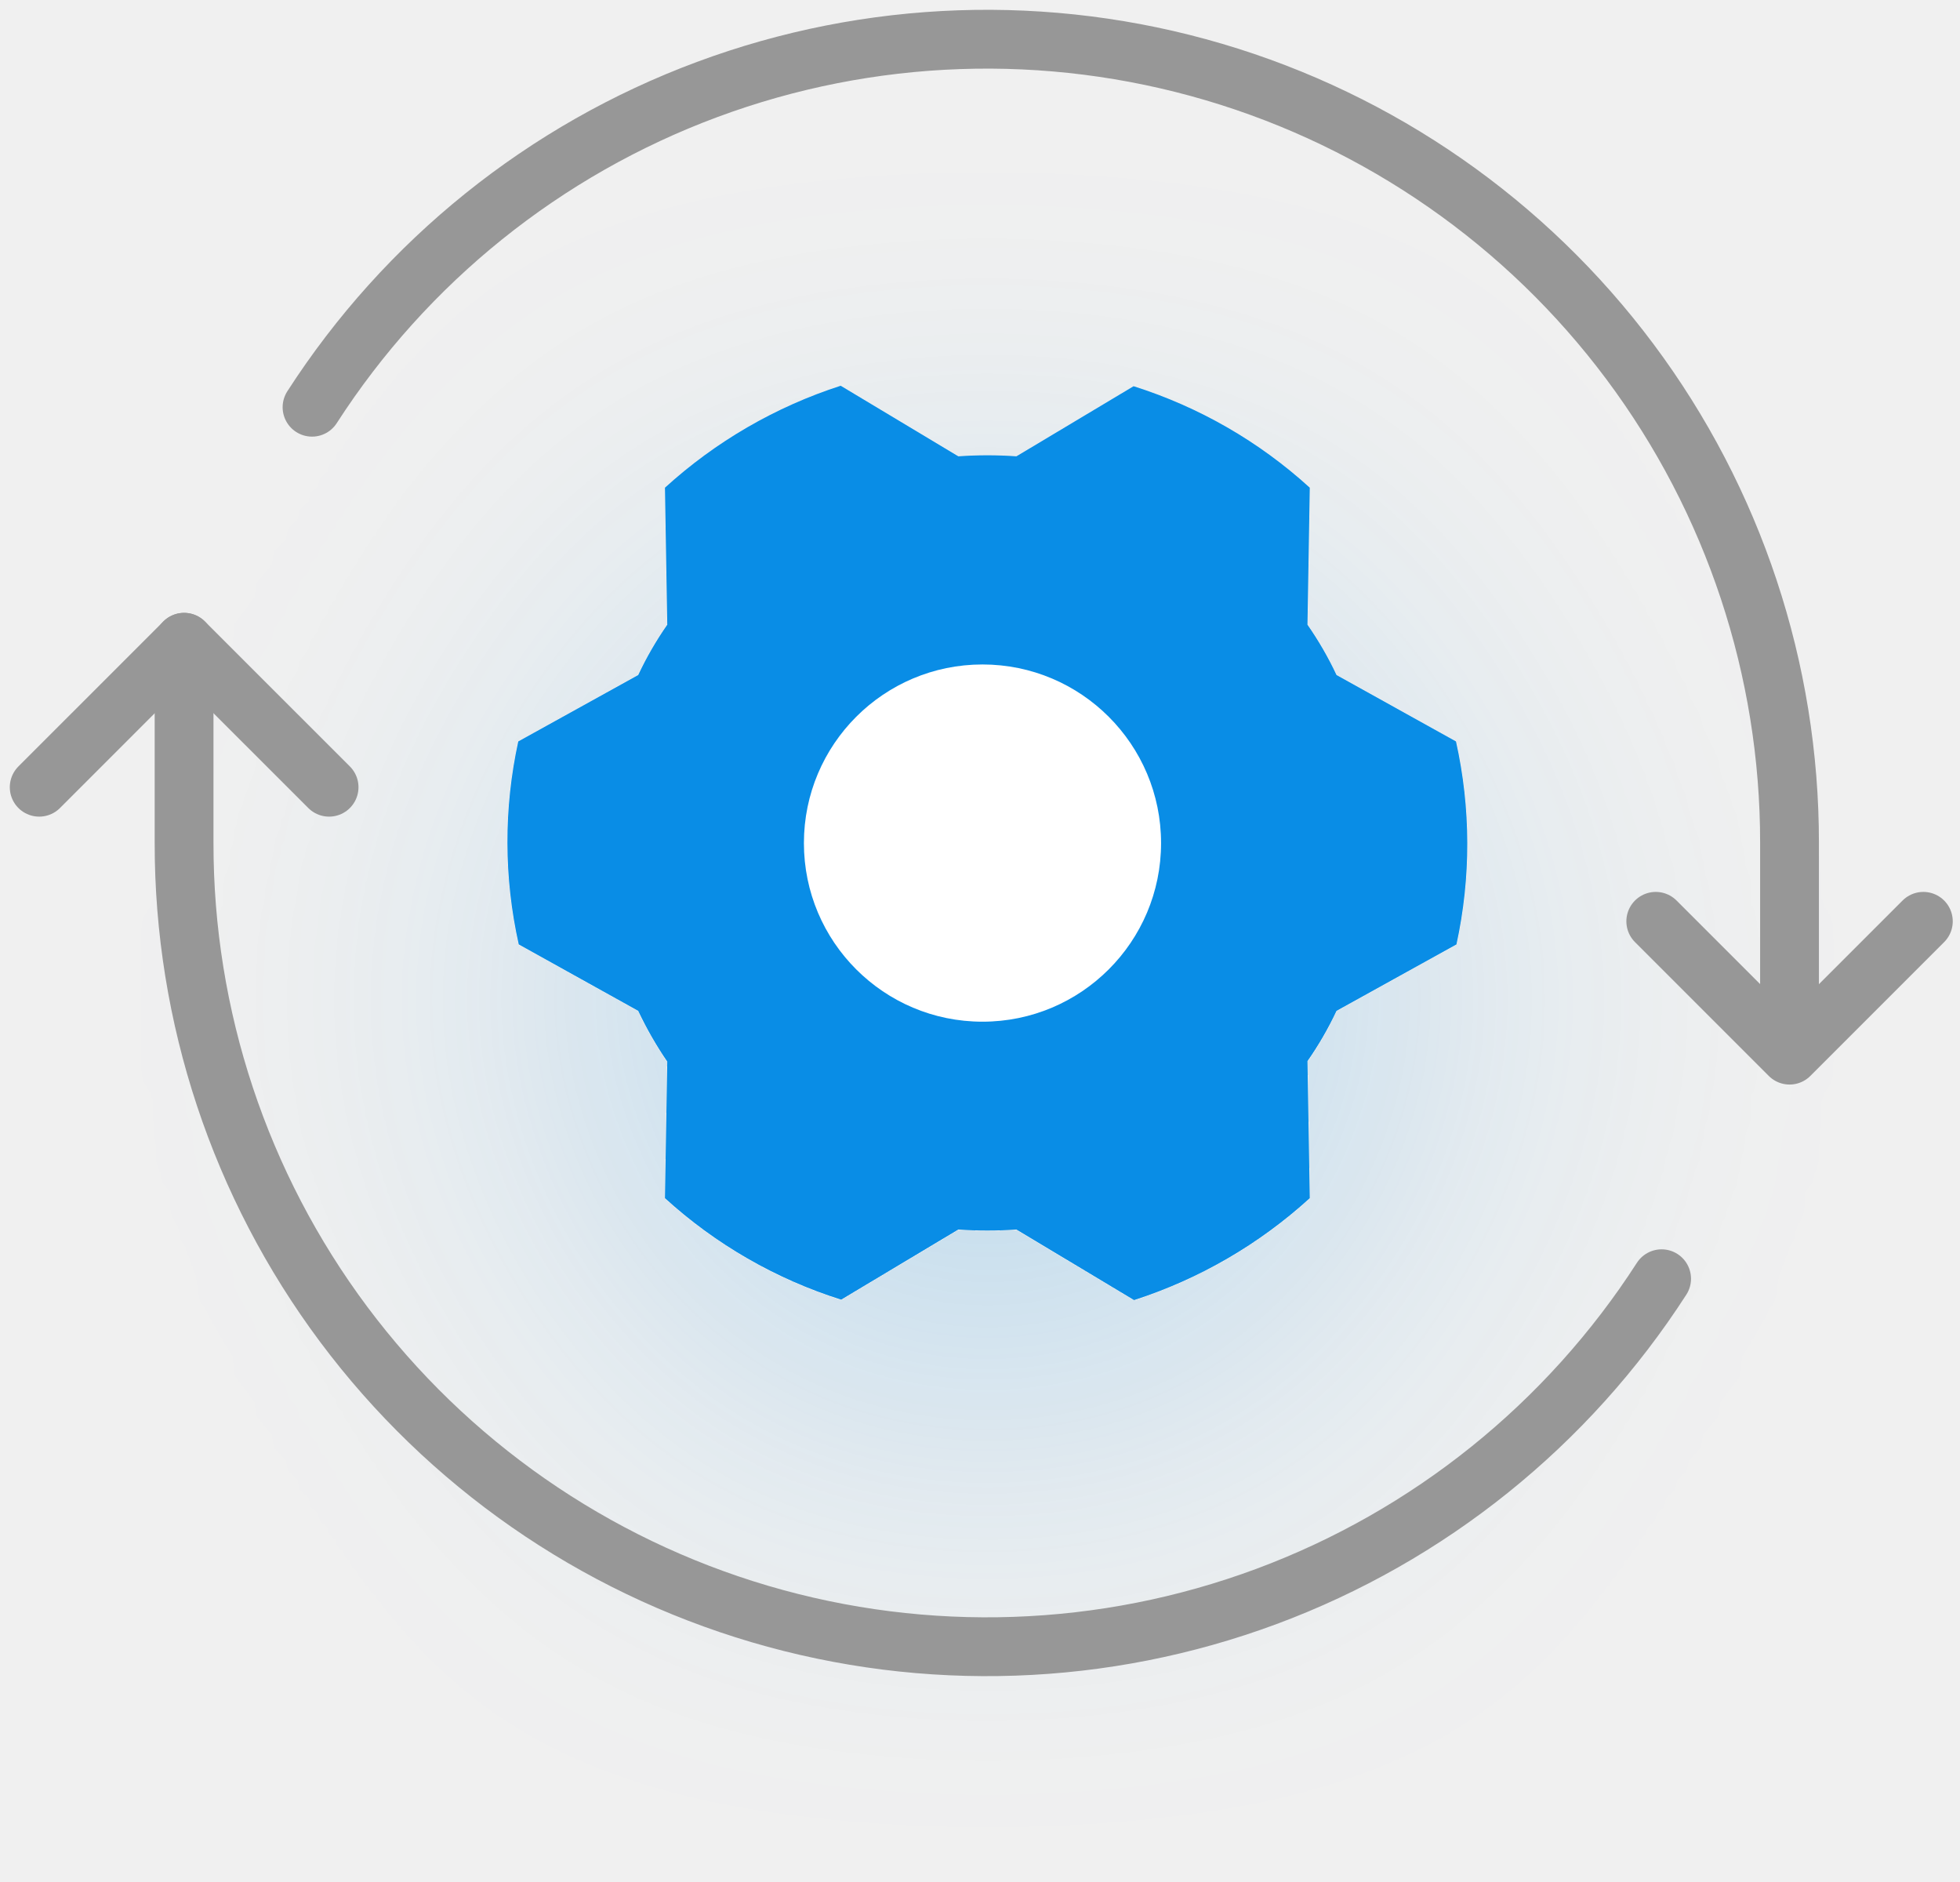
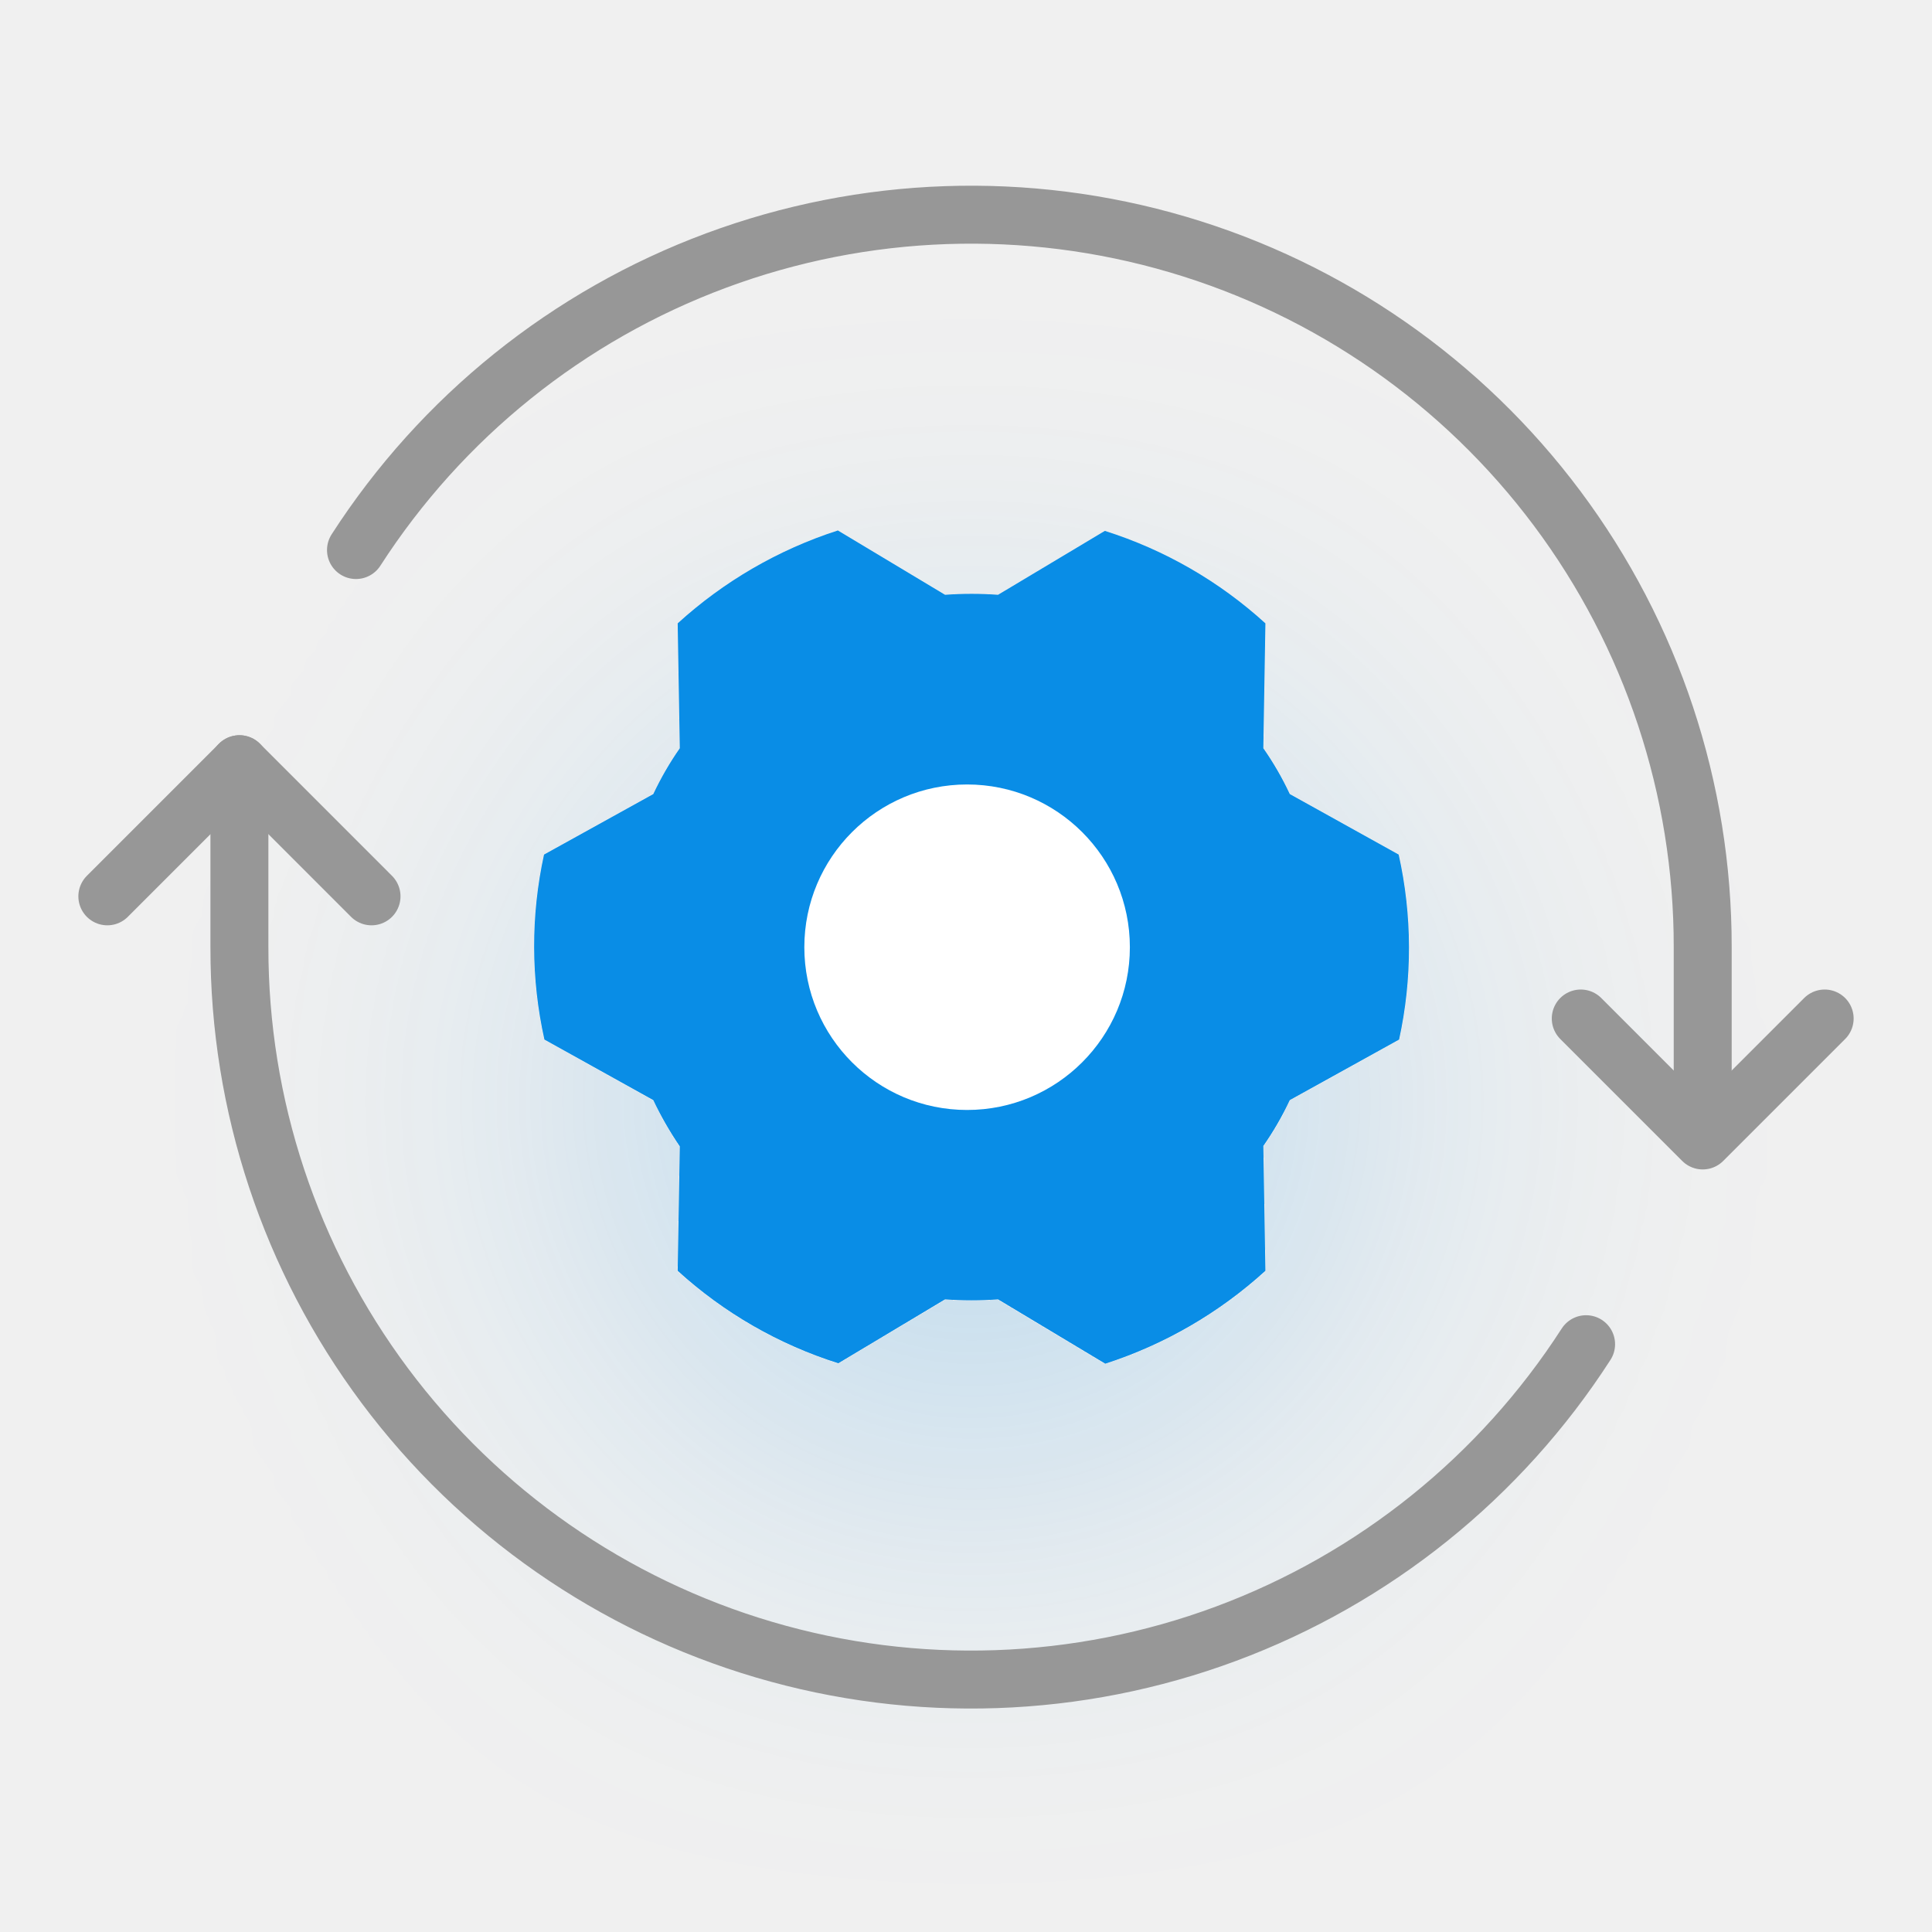
- <svg xmlns="http://www.w3.org/2000/svg" width="50" height="48" viewBox="0 0 50 48" fill="none">
-   <g filter="url(#filter0_d_210_3013)">
-     <path d="M33.354 15.933C33.637 16.339 33.885 16.768 34.095 17.216L37.143 18.91C37.523 20.614 37.527 22.381 37.155 24.087L34.095 25.782C33.885 26.23 33.637 26.659 33.354 27.064L33.413 30.559C32.121 31.736 30.593 32.623 28.93 33.159L25.929 31.359C25.436 31.394 24.94 31.394 24.447 31.359L21.458 33.148C19.79 32.621 18.256 31.737 16.963 30.559L17.022 27.076C16.741 26.665 16.493 26.232 16.281 25.782L13.233 24.087C12.852 22.383 12.848 20.616 13.221 18.91L16.281 17.216C16.491 16.768 16.739 16.339 17.022 15.933L16.963 12.438C18.255 11.261 19.783 10.375 21.446 9.838L24.447 11.638C24.94 11.603 25.436 11.603 25.929 11.638L28.918 9.85C30.586 10.377 32.12 11.26 33.413 12.438L33.354 15.933Z" fill="#098DE6" />
+ <svg xmlns="http://www.w3.org/2000/svg" width="50" height="50" viewBox="0 0 50 50" fill="none">
+   <g filter="url(#filter0_d_268_5440)">
+     <path d="M32.695 19.364C32.957 19.739 33.186 20.136 33.38 20.55L36.198 22.116C36.55 23.692 36.554 25.326 36.209 26.904L33.38 28.471C33.186 28.885 32.957 29.282 32.695 29.657L32.749 32.888C31.555 33.976 30.142 34.796 28.604 35.293L25.829 33.628C25.373 33.661 24.915 33.661 24.458 33.628L21.695 35.282C20.152 34.794 18.734 33.978 17.538 32.888L17.593 29.668C17.333 29.287 17.104 28.887 16.907 28.471L14.089 26.904C13.738 25.328 13.734 23.694 14.079 22.116L16.907 20.55C17.102 20.136 17.331 19.739 17.593 19.364L17.538 16.132C18.733 15.044 20.146 14.224 21.684 13.728L24.458 15.393C24.915 15.36 25.373 15.36 25.829 15.393L28.593 13.739C30.136 14.226 31.554 15.043 32.749 16.132L32.695 19.364Z" fill="#098DE6" />
  </g>
-   <path d="M25.063 26.058C27.579 26.058 29.619 24.019 29.619 21.503C29.619 18.987 27.579 16.947 25.063 16.947C22.547 16.947 20.508 18.987 20.508 21.503C20.508 24.019 22.547 26.058 25.063 26.058Z" fill="white" />
-   <path d="M42.239 23.498L45.652 26.911L49.065 23.498" stroke="#979797" stroke-width="1.5" stroke-linecap="round" stroke-linejoin="round" />
-   <path d="M1 20.078L4.697 16.381L8.395 20.078" stroke="#979797" stroke-width="1.5" stroke-linecap="round" stroke-linejoin="round" />
-   <path d="M45.651 26.619V21.5C45.656 17.076 44.228 12.769 41.58 9.224C38.933 5.679 35.208 3.087 30.965 1.836C26.721 0.585 22.186 0.742 18.039 2.283C13.892 3.824 10.356 6.667 7.96 10.386" stroke="#979797" stroke-width="1.5" stroke-linecap="round" stroke-linejoin="round" />
-   <path d="M4.696 16.381V21.5C4.691 25.924 6.12 30.231 8.767 33.776C11.415 37.321 15.139 39.913 19.382 41.164C23.626 42.415 28.161 42.258 32.308 40.717C36.455 39.176 39.991 36.333 42.388 32.614" stroke="#979797" stroke-width="1.5" stroke-linecap="round" stroke-linejoin="round" />
+   <path d="M25.028 28.726C27.355 28.726 29.241 26.84 29.241 24.514C29.241 22.188 27.355 20.302 25.028 20.302C22.702 20.302 20.816 22.188 20.816 24.514C20.816 26.84 22.702 28.726 25.028 28.726Z" fill="white" />
+   <path d="M40.91 26.359L44.066 29.515L47.222 26.359" stroke="#979797" stroke-width="1.5" stroke-linecap="round" stroke-linejoin="round" />
+   <path d="M2.778 23.197L6.197 19.778L9.615 23.197" stroke="#979797" stroke-width="1.5" stroke-linecap="round" stroke-linejoin="round" />
+   <path d="M44.066 29.245V24.511C44.07 20.42 42.75 16.438 40.301 13.16C37.853 9.882 34.41 7.486 30.486 6.329C26.562 5.172 22.369 5.317 18.534 6.742C14.699 8.167 11.429 10.796 9.213 14.235" stroke="#979797" stroke-width="1.5" stroke-linecap="round" stroke-linejoin="round" />
+   <path d="M6.196 19.778V24.512C6.191 28.603 7.512 32.585 9.96 35.863C12.408 39.141 15.852 41.538 19.776 42.694C23.7 43.851 27.893 43.706 31.728 42.281C35.562 40.856 38.832 38.227 41.048 34.788" stroke="#979797" stroke-width="1.5" stroke-linecap="round" stroke-linejoin="round" />
  <defs>
-     <filter id="filter0_d_210_3013" x="2.945" y="3.838" width="44.487" height="43.321" filterUnits="userSpaceOnUse" color-interpolation-filters="sRGB">
+     <filter id="filter0_d_268_5440" x="3.823" y="7.728" width="42.642" height="41.565" filterUnits="userSpaceOnUse" color-interpolation-filters="sRGB">
      <feFlood flood-opacity="0" result="BackgroundImageFix" />
      <feColorMatrix in="SourceAlpha" type="matrix" values="0 0 0 0 0 0 0 0 0 0 0 0 0 0 0 0 0 0 127 0" result="hardAlpha" />
      <feOffset dy="4" />
      <feGaussianBlur stdDeviation="5" />
      <feComposite in2="hardAlpha" operator="out" />
      <feColorMatrix type="matrix" values="0 0 0 0 0.035 0 0 0 0 0.553 0 0 0 0 0.902 0 0 0 0.2 0" />
-       <feBlend mode="normal" in2="BackgroundImageFix" result="effect1_dropShadow_210_3013" />
-       <feBlend mode="normal" in="SourceGraphic" in2="effect1_dropShadow_210_3013" result="shape" />
+       <feBlend mode="normal" in2="BackgroundImageFix" result="effect1_dropShadow_268_5440" />
+       <feBlend mode="normal" in="SourceGraphic" in2="effect1_dropShadow_268_5440" result="shape" />
    </filter>
  </defs>
</svg>
